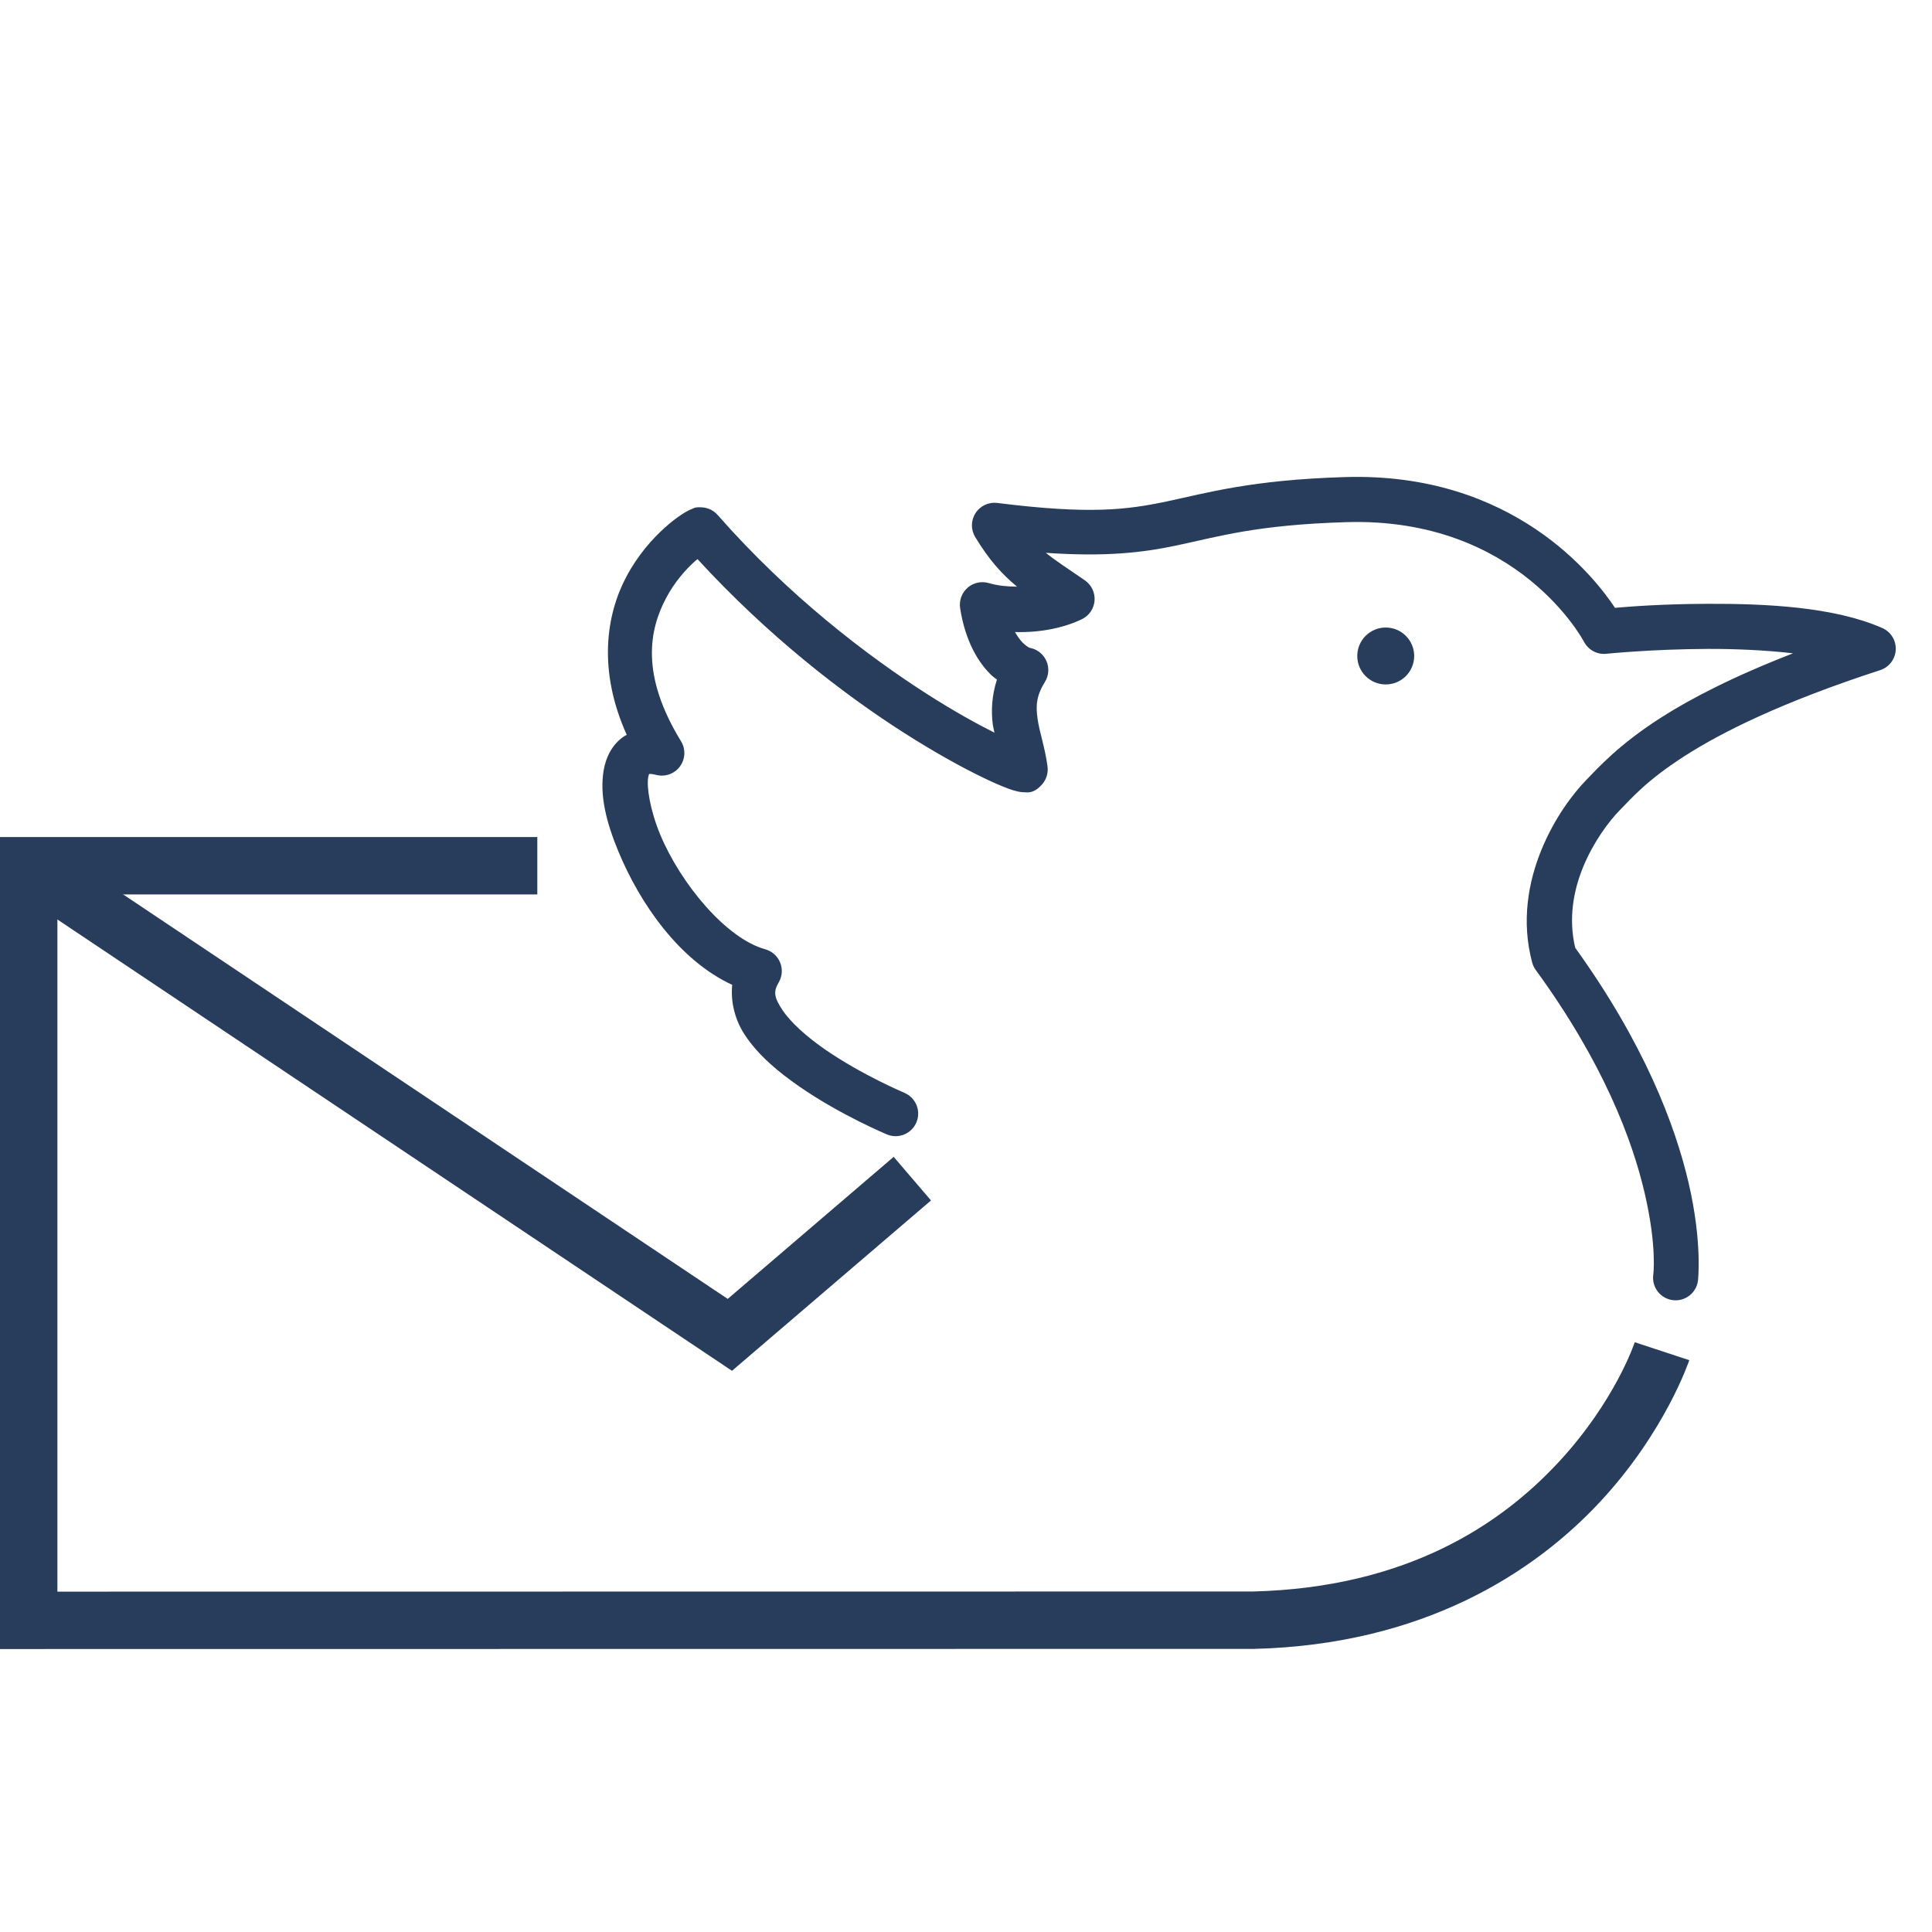
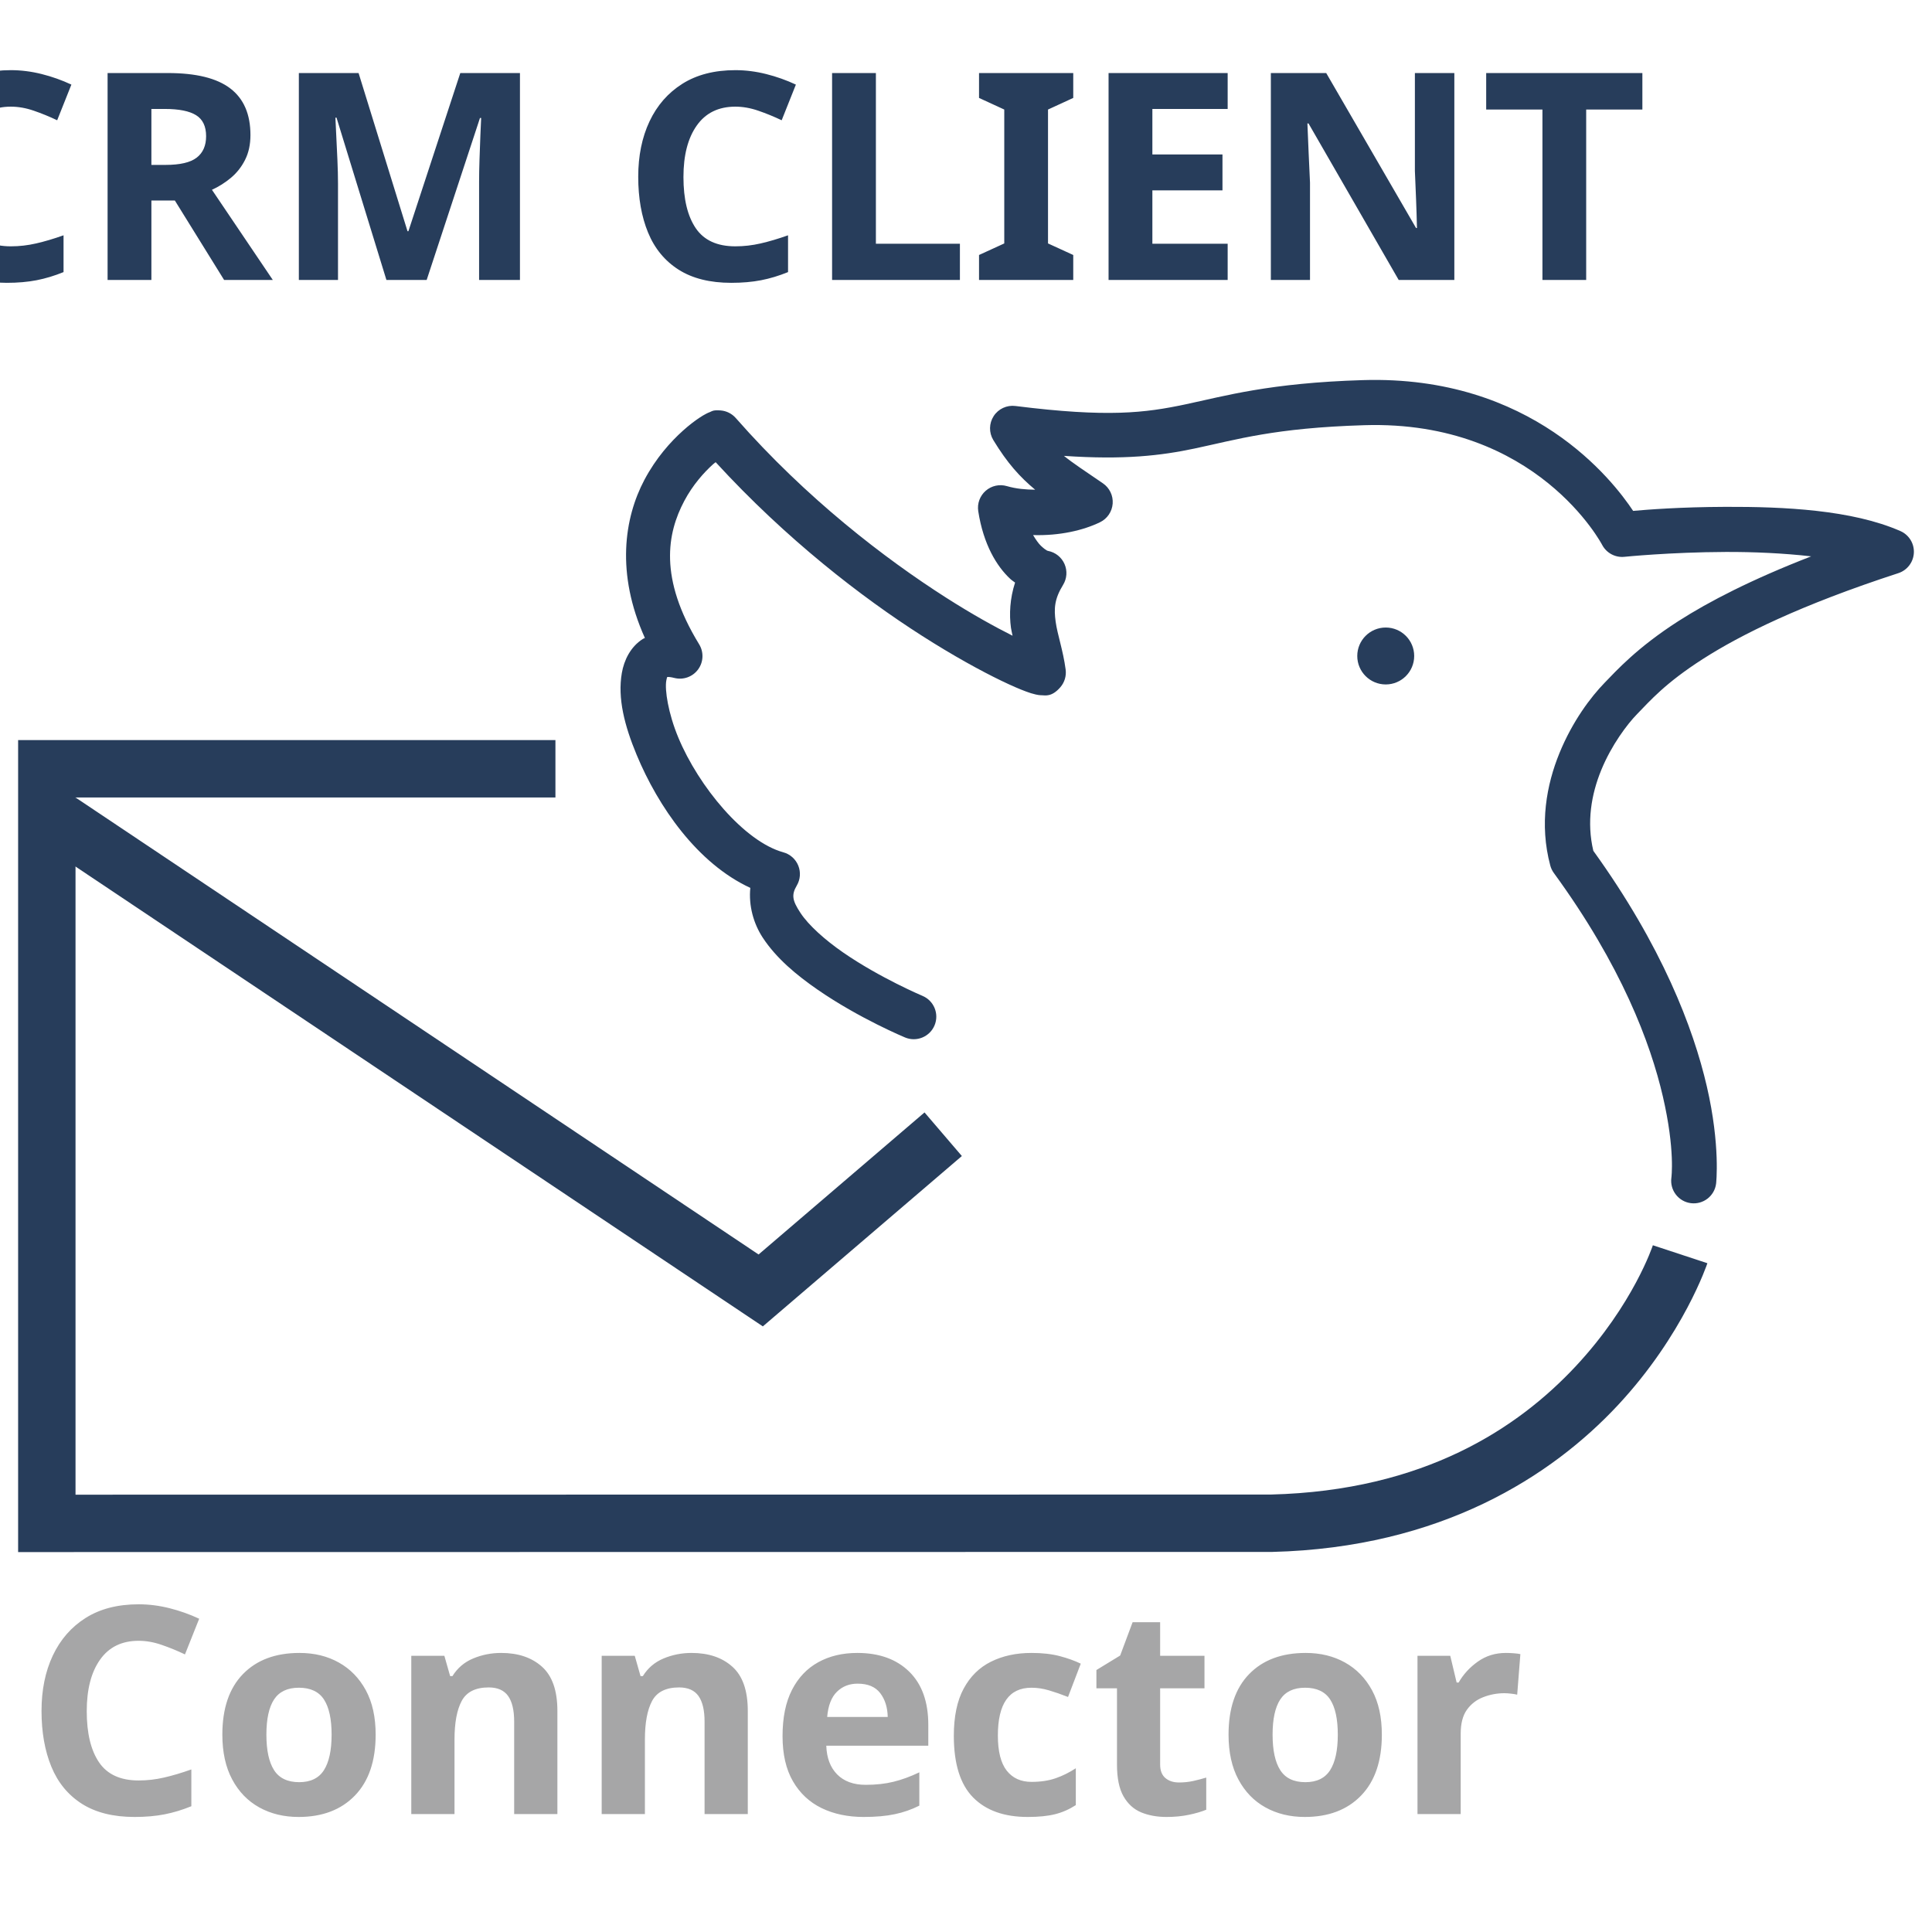
<svg xmlns="http://www.w3.org/2000/svg" width="512mm" height="512mm" viewBox="0 0 512 512" version="1.1" id="svg169">
  <defs id="defs166" />
  <g id="layer1" transform="translate(209.0781,43.52159)">
-     <path style="color:#000000;fill:#273d5b;stroke-width:1;-inkscape-stroke:none;paint-order:markers fill stroke" d="m -197.243,179.594 -8.458,12.641 190.607,127.522 52.74,-45.147 -9.893,-11.555 -43.977,37.646 z" id="path2369" />
-     <path style="color:#000000;fill:#273d5b;stroke-width:1;-inkscape-stroke:none;paint-order:markers fill stroke;fill-opacity:1" d="m -209.078,178.309 v 215.18 l 332.286,-0.038 0.095,-0.002 c 44.766,-1.12 74.07,-20.128 91.55,-38.859 17.48,-18.731 23.742,-37.648 23.742,-37.648 l -14.446,-4.761 c 0,0 -5.133,15.658 -20.415,32.034 -15.278,16.372 -40.097,33.002 -80.781,34.028 l -316.819,0.036 V 193.518 h 127.181 v -15.209 z" id="path2371" />
    <path id="path8504" style="display:none;opacity:1;fill:none;stroke:#273d5b;stroke-width:11.953;stroke-linecap:round;stroke-linejoin:round;stroke-dasharray:none;stroke-opacity:1;paint-order:markers fill stroke;stop-color:#000000" d="m 28.272,251.601 c 0,0 -46.868,-19.616 -36.143,-37.791 -27.289,-7.489 -48.824,-63.615 -25.823,-57.763 -23.336,-38.093 8.868,-59.251 10.314,-59.143 38.515,43.849 84.824,64.826 85.981,63.49 -1.142,-8.556 -5.963,-16.414 0.153,-26.349 0,0 -9.071,-1.791 -11.482,-17.311 9.393,2.741 18.78,0.879 23.757,-1.54 -10.889,-7.461 -14.336,-9.254 -20.562,-19.5 49.966,6.282 44.256,-5.337 93.058,-6.814 48.803,-1.477 68.471,34.91 68.471,34.91 0,0 49.394,-5.047 71.35,4.593 -52.643,17.143 -65.264,32.303 -71.649,38.844 -6.384,6.542 -18.013,23.936 -12.965,42.775 36.723,50.337 32.243,85.095 32.243,85.095" />
    <path d="m 165.696,130.321 c 0,4.165 -3.376,7.542 -7.542,7.542 -4.165,0 -7.542,-3.376 -7.542,-7.542 0,-4.165 3.376,-7.542 7.542,-7.542 4.165,0 7.542,3.376 7.542,7.542 z" style="fill:#273d5b;stroke:none;stroke-width:11.953;stroke-linecap:round;stroke-linejoin:round;stroke-dasharray:none;stroke-opacity:1;paint-order:markers fill stroke;stop-color:#000000;fill-opacity:1" id="path11428" />
-     <path style="color:#000000;fill:#273d5b;stroke-linecap:round;stroke-linejoin:round;-inkscape-stroke:none;paint-order:markers fill stroke" d="m 147.344,82.906 c -24.882,0.753 -36.57,4.211 -47.146,6.443 -10.577,2.232 -20.426,3.504 -44.984,0.416 a 5.977,5.977 0 0 0 -5.854,9.033 c 3.731,6.14 7.043,9.785 11.088,13.154 -2.463,-0.02 -4.995,-0.224 -7.502,-0.955 a 5.977,5.977 0 0 0 -7.578,6.654 c 1.375,8.849 4.902,14.608 8.482,17.936 0.42,0.39 0.847,0.647 1.275,0.975 -1.383,4.268 -1.575,8.427 -1.09,11.982 0.106,0.775 0.292,1.376 0.428,2.105 -4.683,-2.36 -10.583,-5.596 -17.627,-10.094 -16.151,-10.313 -36.939,-26.209 -55.725,-47.596 a 5.977,5.977 0 0 0 -4.045,-2.018 c -2.057,-0.154 -2.308,0.246 -2.746,0.408 -0.438,0.162 -0.734,0.307 -1.031,0.459 -0.594,0.304 -1.151,0.641 -1.777,1.055 -1.254,0.828 -2.741,1.953 -4.385,3.428 -3.287,2.949 -7.173,7.271 -10.238,13.061 -5.326,10.058 -7.59,24.762 0.135,41.893 -0.173,0.097 -0.364,0.143 -0.533,0.25 -3.322,2.108 -4.999,5.689 -5.578,9.033 -1.159,6.689 0.712,13.957 3.928,21.691 5.7,13.707 16.06,28.759 30.123,35.252 -0.476,4.719 0.85,9.468 3.293,13.189 3.624,5.52 8.994,9.951 14.523,13.775 11.06,7.649 23.186,12.678 23.186,12.678 a 5.976,5.976 0 0 0 7.82,-3.207 5.976,5.976 0 0 0 -3.205,-7.82 c 0,0 -11.309,-4.779 -21.002,-11.482 -4.846,-3.352 -9.183,-7.234 -11.33,-10.504 -2.147,-3.27 -2.445,-4.756 -0.971,-7.254 a 5.977,5.977 0 0 0 -3.566,-8.801 c -10.357,-2.842 -22.427,-17.412 -27.834,-30.416 -2.704,-6.502 -3.607,-12.637 -3.188,-15.061 0.21,-1.212 0.409,-1.112 0.205,-0.982 -0.204,0.129 0.06,-0.226 1.938,0.252 a 5.977,5.977 0 0 0 6.57,-8.914 c -10.771,-17.582 -8.45,-29.483 -3.951,-37.979 2.249,-4.248 5.228,-7.577 7.656,-9.756 0.273,-0.245 0.415,-0.314 0.672,-0.529 18.727,20.424 38.73,35.82 54.625,45.969 8.46,5.402 15.737,9.37 21.094,11.955 2.679,1.293 4.857,2.236 6.604,2.875 0.873,0.319 1.605,0.565 2.479,0.758 0.437,0.096 0.882,0.199 1.691,0.211 0.81,0.012 2.564,0.513 4.848,-2.125 a 5.977,5.977 0 0 0 1.406,-4.701 c -0.685,-5.134 -2.18,-9.244 -2.648,-12.676 -0.468,-3.432 -0.355,-5.979 1.967,-9.75 a 5.977,5.977 0 0 0 -3.932,-8.996 c 0,0 -0.368,0.098 -1.926,-1.35 -0.627,-0.583 -1.373,-1.653 -2.094,-2.857 7.014,0.214 13.298,-1.242 17.748,-3.404 a 5.977,5.977 0 0 0 0.766,-10.307 c -4.899,-3.357 -7.877,-5.29 -10.332,-7.277 15.996,1.097 25.739,-0.073 34.592,-1.941 11.261,-2.376 21.119,-5.467 45.039,-6.191 45.787,-1.386 63.033,31.779 63.033,31.779 a 5.977,5.977 0 0 0 5.865,3.104 c 0,0 12.083,-1.234 26.855,-1.289 7.314,-0.028 15.314,0.326 22.641,1.166 -15.812,6.139 -27.065,11.955 -35.15,17.137 -11.071,7.095 -16.574,13.275 -19.529,16.303 -3.775,3.868 -8.598,10.304 -12.025,18.689 -3.428,8.386 -5.376,18.836 -2.436,29.809 a 5.977,5.977 0 0 0 0.943,1.975 c 17.907,24.546 25.606,45.039 28.898,59.25 3.292,14.211 2.246,21.559 2.246,21.559 a 5.976,5.976 0 0 0 5.164,6.691 5.976,5.976 0 0 0 6.691,-5.164 c 0,0 1.194,-10.031 -2.455,-25.783 -3.593,-15.509 -11.866,-37.147 -30.076,-62.426 -1.809,-7.583 -0.54,-14.959 2.088,-21.387 2.721,-6.657 6.906,-12.189 9.516,-14.863 3.429,-3.514 7.427,-8.184 17.424,-14.59 9.996,-6.406 25.835,-14.292 51.797,-22.746 a 5.977,5.977 0 0 0 0.553,-11.154 c -12.84,-5.638 -30.92,-6.476 -46.334,-6.418 -12.114,0.045 -20.609,0.727 -24.5,1.07 -5.355,-8.066 -26.863,-36.011 -71.57,-34.658 z" id="path13708" />
+     <g id="g1692">
+       <path style="color:#000000;fill:#273d5b;stroke-width:1;-inkscape-stroke:none;paint-order:markers fill stroke" d="M -189.065,167.823 -197.524,180.464 -6.917,307.986 45.824,262.839 35.931,251.284 -8.046,288.93 Z" id="path2369" />
+       <g id="g1686" transform="translate(4.801162,-25.69565)">
+         <path style="color:#000000;fill:#273d5b;fill-opacity:1;stroke-width:1;-inkscape-stroke:none;paint-order:markers fill stroke" d="m -209.078,178.309 v 215.18 l 332.286,-0.038 0.095,-0.002 c 44.766,-1.12 74.07,-20.128 91.55,-38.859 17.48,-18.731 23.742,-37.648 23.742,-37.648 l -14.446,-4.761 c 0,0 -5.133,15.658 -20.415,32.034 -15.278,16.372 -40.097,33.002 -80.781,34.028 l -316.819,0.036 V 193.518 h 127.181 v -15.209 z" id="path2371" />
+         <path style="color:#000000;fill:#273d5b;stroke-linecap:round;stroke-linejoin:round;-inkscape-stroke:none;paint-order:markers fill stroke" d="m 147.344,82.906 c -24.882,0.753 -36.57,4.211 -47.146,6.443 -10.577,2.232 -20.426,3.504 -44.984,0.416 a 5.977,5.977 0 0 0 -5.854,9.033 c 3.731,6.14 7.043,9.785 11.088,13.154 -2.463,-0.02 -4.995,-0.224 -7.502,-0.955 a 5.977,5.977 0 0 0 -7.578,6.654 c 1.375,8.849 4.902,14.608 8.482,17.936 0.42,0.39 0.847,0.647 1.275,0.975 -1.383,4.268 -1.575,8.427 -1.09,11.982 0.106,0.775 0.292,1.376 0.428,2.105 -4.683,-2.36 -10.583,-5.596 -17.627,-10.094 -16.151,-10.313 -36.939,-26.209 -55.725,-47.596 a 5.977,5.977 0 0 0 -4.045,-2.018 c -2.057,-0.154 -2.308,0.246 -2.746,0.408 -0.438,0.162 -0.734,0.307 -1.031,0.459 -0.594,0.304 -1.151,0.641 -1.777,1.055 -1.254,0.828 -2.741,1.953 -4.385,3.428 -3.287,2.949 -7.173,7.271 -10.238,13.061 -5.326,10.058 -7.59,24.762 0.135,41.893 -0.173,0.097 -0.364,0.143 -0.533,0.25 -3.322,2.108 -4.999,5.689 -5.578,9.033 -1.159,6.689 0.712,13.957 3.928,21.691 5.7,13.707 16.06,28.759 30.123,35.252 -0.476,4.719 0.85,9.468 3.293,13.189 3.624,5.52 8.994,9.951 14.523,13.775 11.06,7.649 23.186,12.678 23.186,12.678 a 5.976,5.976 0 0 0 7.82,-3.207 5.976,5.976 0 0 0 -3.205,-7.82 c 0,0 -11.309,-4.779 -21.002,-11.482 -4.846,-3.352 -9.183,-7.234 -11.33,-10.504 -2.147,-3.27 -2.445,-4.756 -0.971,-7.254 a 5.977,5.977 0 0 0 -3.566,-8.801 c -10.357,-2.842 -22.427,-17.412 -27.834,-30.416 -2.704,-6.502 -3.607,-12.637 -3.188,-15.061 0.21,-1.212 0.409,-1.112 0.205,-0.982 -0.204,0.129 0.06,-0.226 1.938,0.252 a 5.977,5.977 0 0 0 6.57,-8.914 c -10.771,-17.582 -8.45,-29.483 -3.951,-37.979 2.249,-4.248 5.228,-7.577 7.656,-9.756 0.273,-0.245 0.415,-0.314 0.672,-0.529 18.727,20.424 38.73,35.82 54.625,45.969 8.46,5.402 15.737,9.37 21.094,11.955 2.679,1.293 4.857,2.236 6.604,2.875 0.873,0.319 1.605,0.565 2.479,0.758 0.437,0.096 0.882,0.199 1.691,0.211 0.81,0.012 2.564,0.513 4.848,-2.125 a 5.977,5.977 0 0 0 1.406,-4.701 c -0.685,-5.134 -2.18,-9.244 -2.648,-12.676 -0.468,-3.432 -0.355,-5.979 1.967,-9.75 a 5.977,5.977 0 0 0 -3.932,-8.996 c 0,0 -0.368,0.098 -1.926,-1.35 -0.627,-0.583 -1.373,-1.653 -2.094,-2.857 7.014,0.214 13.298,-1.242 17.748,-3.404 a 5.977,5.977 0 0 0 0.766,-10.307 c -4.899,-3.357 -7.877,-5.29 -10.332,-7.277 15.996,1.097 25.739,-0.073 34.592,-1.941 11.261,-2.376 21.119,-5.467 45.039,-6.191 45.787,-1.386 63.033,31.779 63.033,31.779 a 5.977,5.977 0 0 0 5.865,3.104 c 0,0 12.083,-1.234 26.855,-1.289 7.314,-0.028 15.314,0.326 22.641,1.166 -15.812,6.139 -27.065,11.955 -35.15,17.137 -11.071,7.095 -16.574,13.275 -19.529,16.303 -3.775,3.868 -8.598,10.304 -12.025,18.689 -3.428,8.386 -5.376,18.836 -2.436,29.809 a 5.977,5.977 0 0 0 0.943,1.975 c 17.907,24.546 25.606,45.039 28.898,59.25 3.292,14.211 2.246,21.559 2.246,21.559 a 5.976,5.976 0 0 0 5.164,6.691 5.976,5.976 0 0 0 6.691,-5.164 c 0,0 1.194,-10.031 -2.455,-25.783 -3.593,-15.509 -11.866,-37.147 -30.076,-62.426 -1.809,-7.583 -0.54,-14.959 2.088,-21.387 2.721,-6.657 6.906,-12.189 9.516,-14.863 3.429,-3.514 7.427,-8.184 17.424,-14.59 9.996,-6.406 25.835,-14.292 51.797,-22.746 a 5.977,5.977 0 0 0 0.553,-11.154 c -12.84,-5.638 -30.92,-6.476 -46.334,-6.418 -12.114,0.045 -20.609,0.727 -24.5,1.07 -5.355,-8.066 -26.863,-36.011 -71.57,-34.658 z" id="path13708" />
+       </g>
+     </g>
+     <text xml:space="preserve" style="font-style:normal;font-variant:normal;font-weight:bold;font-stretch:normal;font-size:76.801px;line-height:normal;font-family:Montserrat;-inkscape-font-specification:'Montserrat Bold';text-align:center;text-decoration-color:#000000;text-anchor:middle;fill:#273d5b;fill-opacity:1;stroke-width:11.953;stroke-linecap:round;stroke-linejoin:round;paint-order:markers fill stroke;stop-color:#000000" x="45.578" y="30.665" id="text169">
+       <tspan id="tspan167" style="font-style:normal;font-variant:normal;font-weight:bold;font-stretch:normal;font-size:76.801px;font-family:Montserrat;-inkscape-font-specification:'Montserrat Bold';fill:#273d5b;fill-opacity:1;stroke-width:11.953" x="45.578" y="30.665">CRM CLIENT</tspan>
+     </text>
+     <text xml:space="preserve" style="font-style:normal;font-variant:normal;font-weight:bold;font-stretch:normal;font-size:76.801px;line-height:normal;font-family:Montserrat;-inkscape-font-specification:'Montserrat Bold';text-align:center;text-decoration-color:#000000;text-anchor:middle;fill:#a6a6a7;fill-opacity:1;stroke-width:11.953;stroke-linecap:round;stroke-linejoin:round;paint-order:markers fill stroke;stop-color:#000000" x="46.384" y="437.227" id="text169-3">
+       <tspan id="tspan167-6" style="font-style:normal;font-variant:normal;font-weight:bold;font-stretch:normal;font-size:76.801px;font-family:Montserrat;-inkscape-font-specification:'Montserrat Bold';fill:#a6a6a7;fill-opacity:1;stroke-width:11.953" x="46.384" y="437.227">Connector</tspan>
+     </text>
  </g>
</svg>
